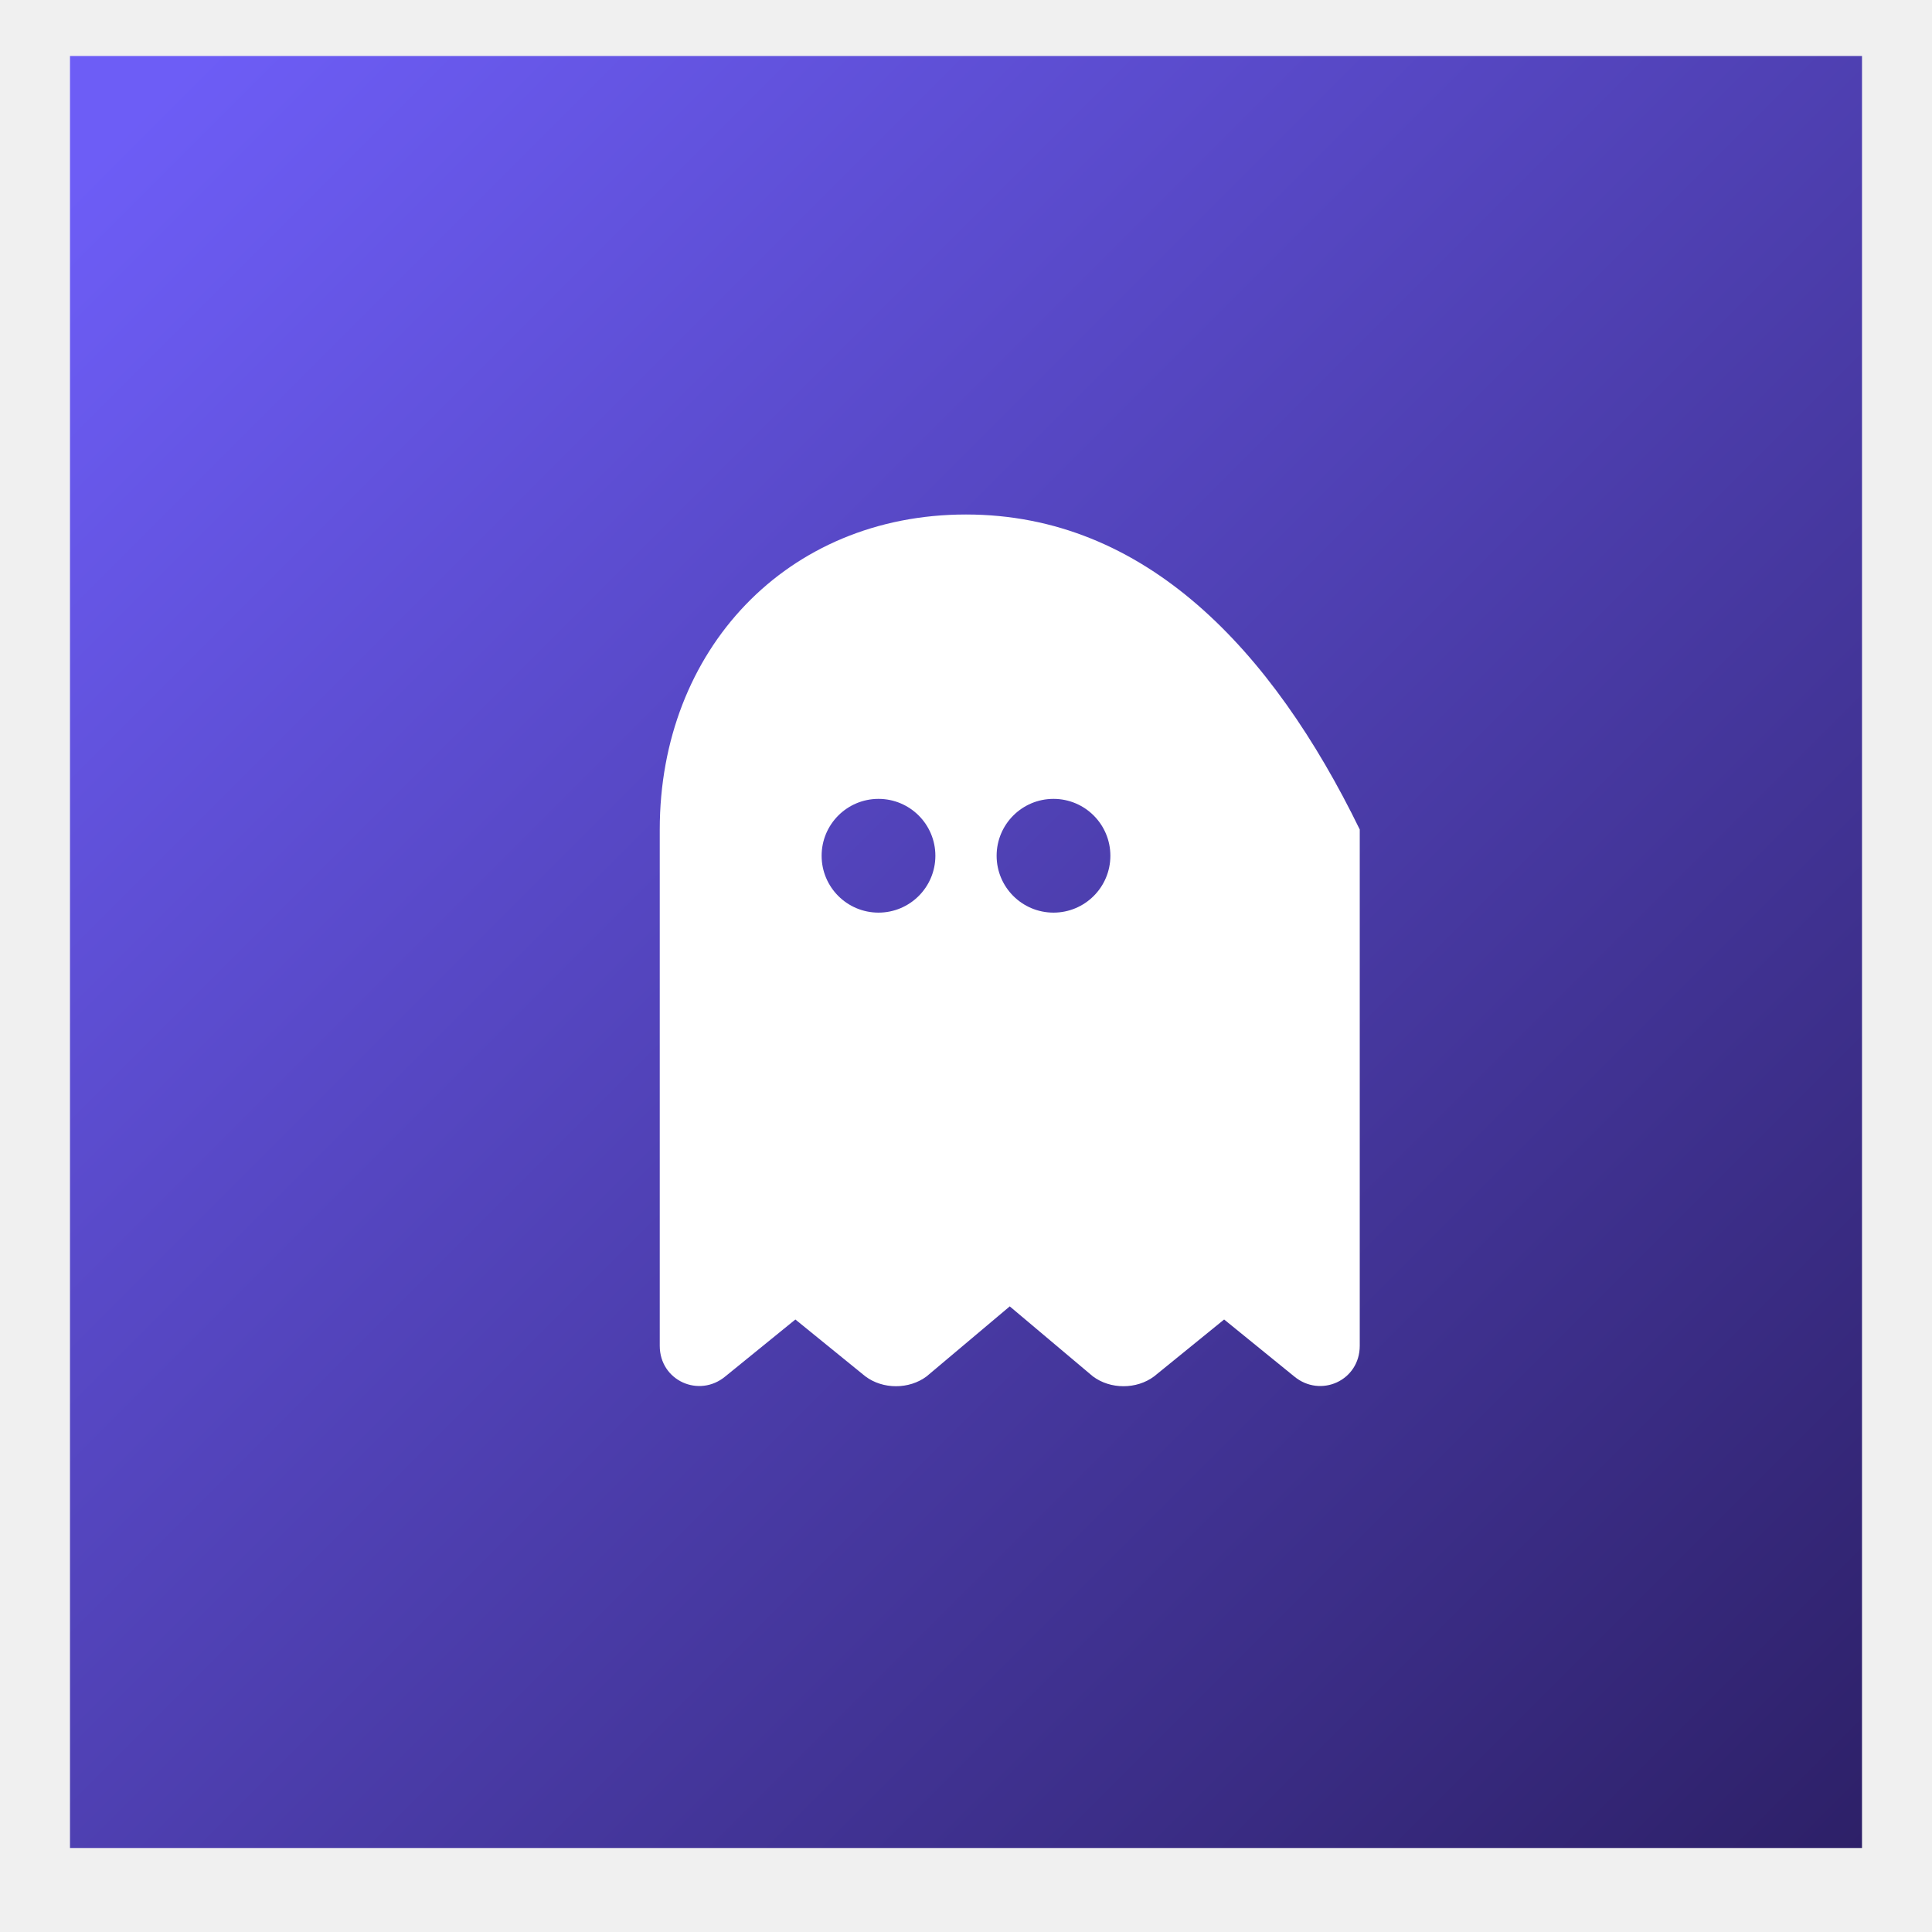
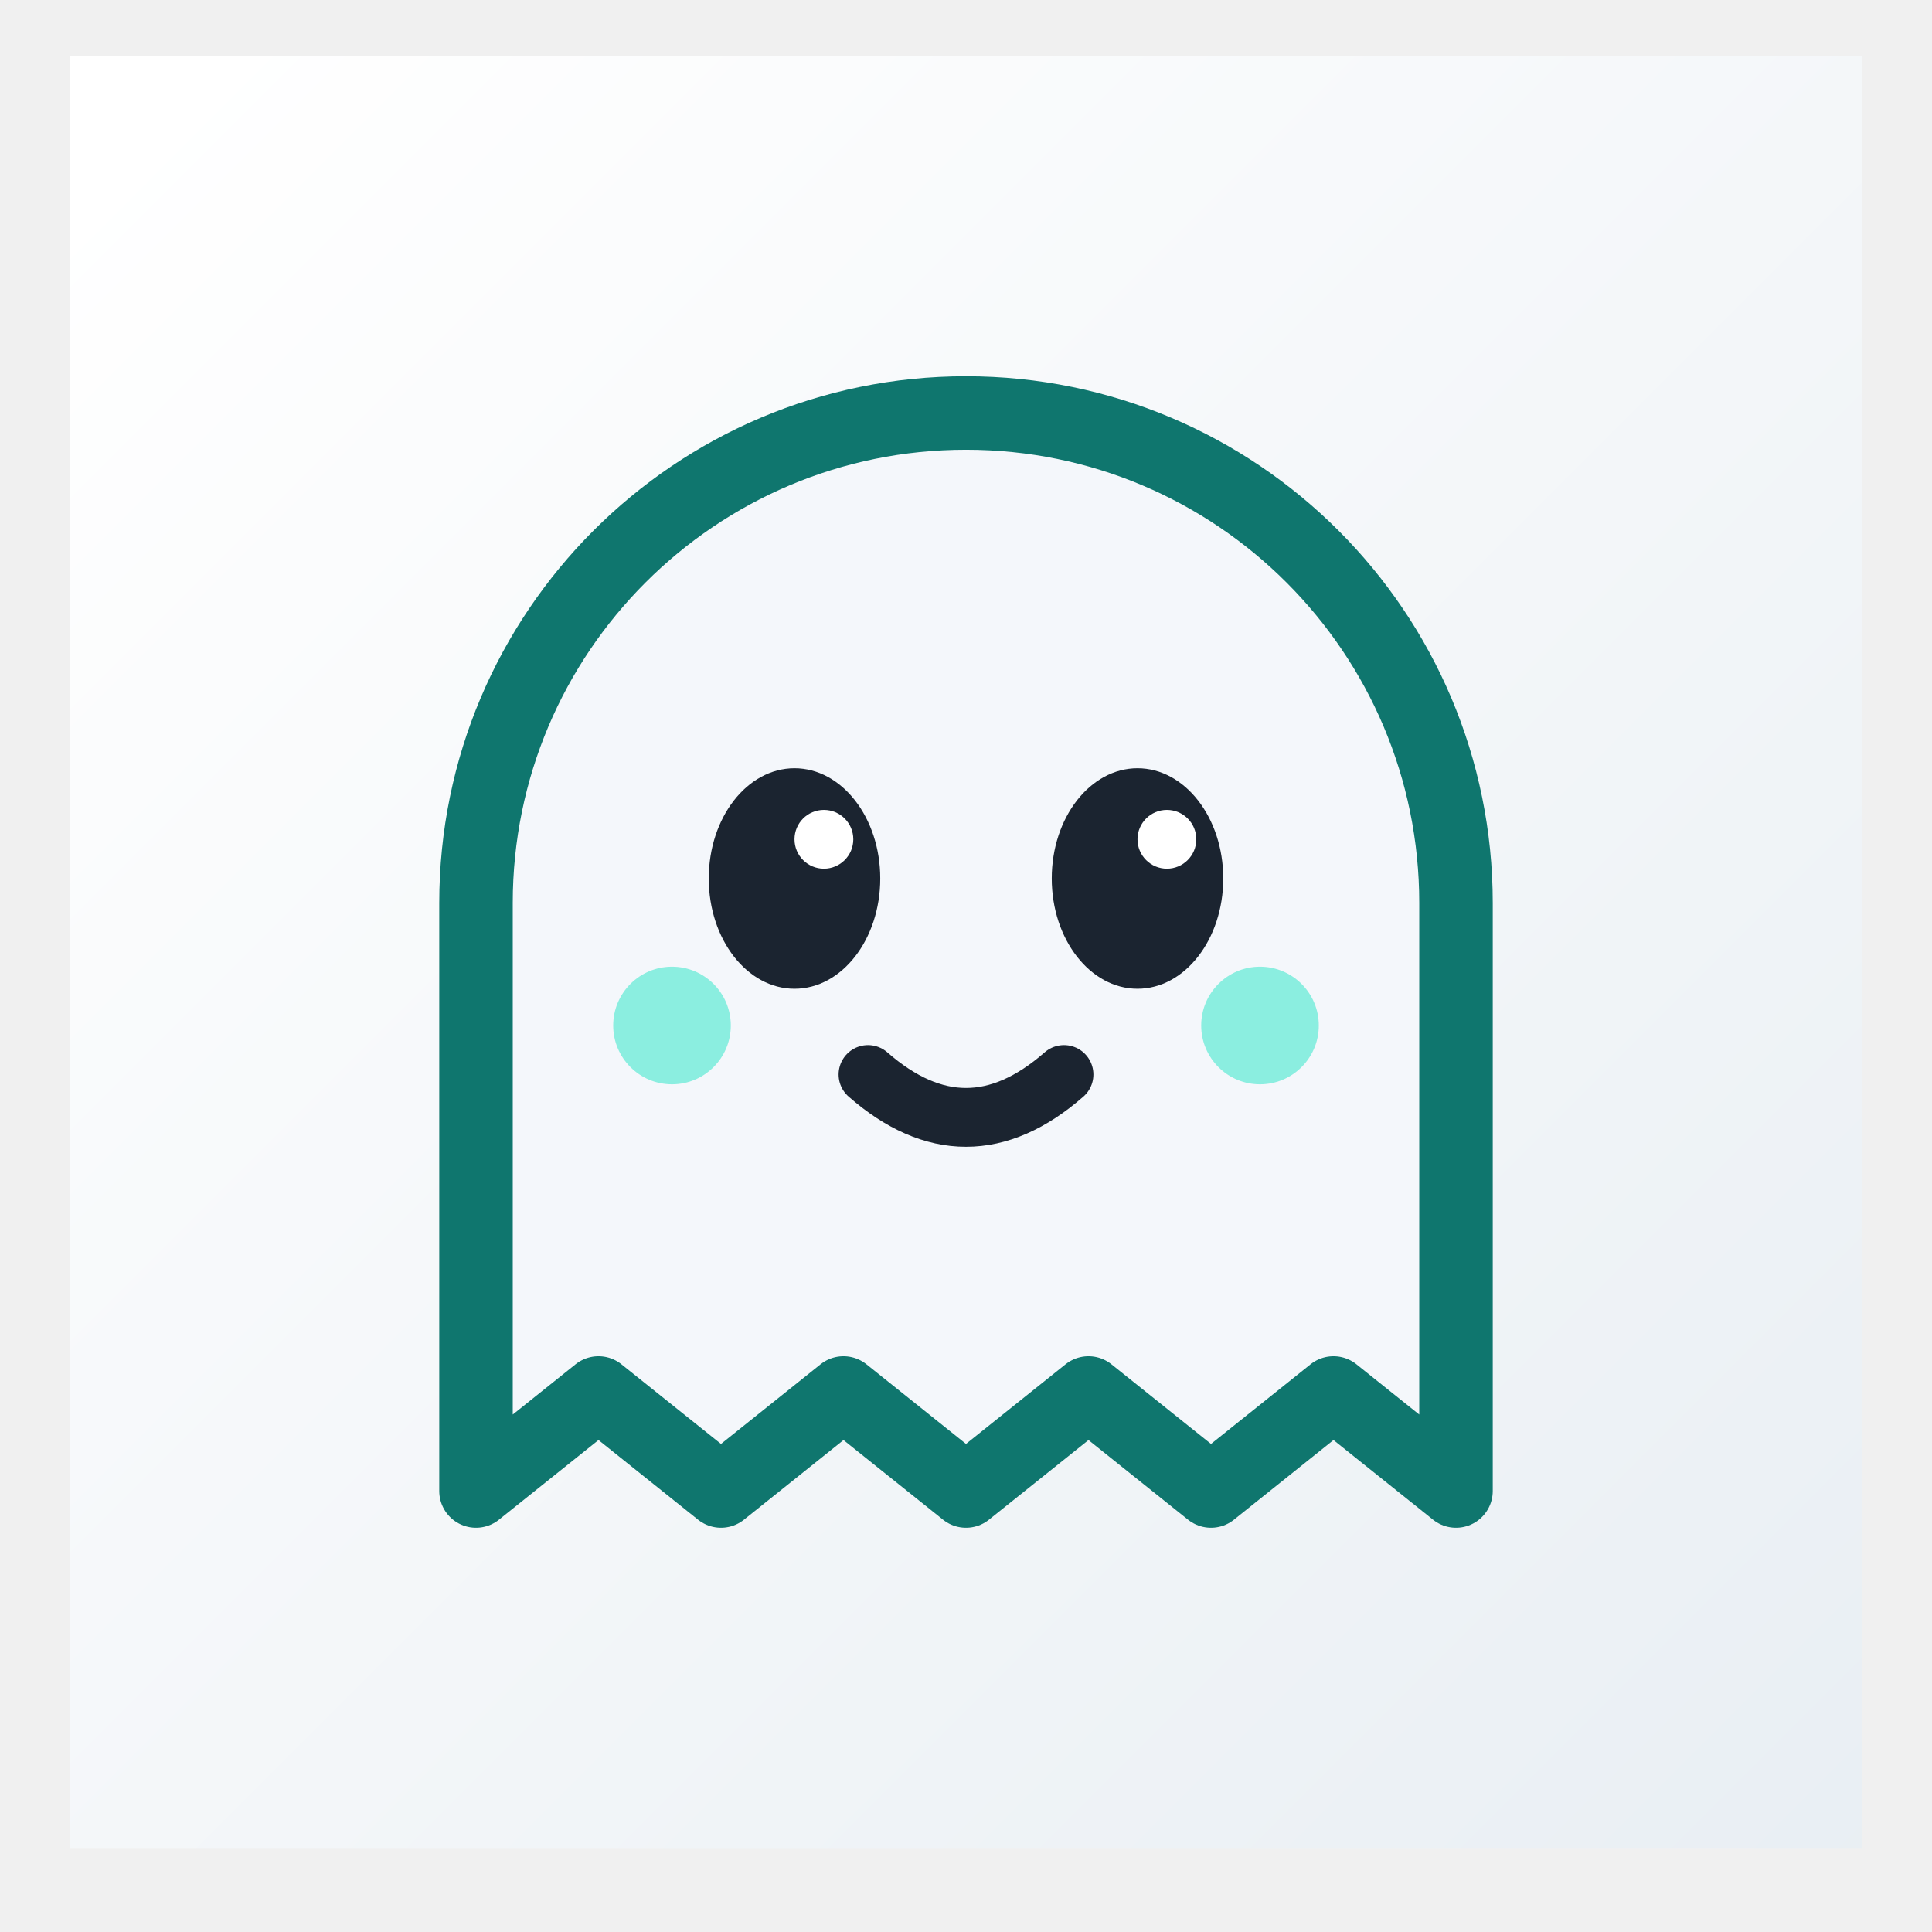
<svg xmlns="http://www.w3.org/2000/svg" width="1104" height="1104" viewBox="0 0 1104 1104" fill="none">
  <defs>
    <linearGradient id="casper-bg" x1="40" y1="32" x2="1064" y2="1056" gradientUnits="userSpaceOnUse">
-       <stop stop-color="#6D5DF6" />
-       <stop offset="1" stop-color="#2B1E63" />
+       <stop stop-color="#FFFFFF" />
+       <stop offset="1" stop-color="#E8EEF3" />
    </linearGradient>
  </defs>
  <rect width="1024" height="1024" transform="translate(40 32)" fill="url(#casper-bg)" />
  <g id="tray-glyph">
-     <g transform="translate(252 244) scale(25)">
-       <path fill-rule="evenodd" clip-rule="evenodd" fill="#FFFFFF" d="M12 2C7.9 2 5 5.1 5 9.2V21c0 .8.9 1.2 1.5.7l1.6-1.3 1.6 1.3c.4.3 1 .3 1.4 0l1.9-1.6 1.9 1.6c.4.3 1 .3 1.4 0l1.6-1.3 1.6 1.3c.6.5 1.5.1 1.5-.7V9.2C19 5.1 16.1 2 12 2zM10 8.5a1.3 1.3 0 1 0 0 2.6 1.3 1.3 0 0 0 0-2.6zM14 8.5a1.3 1.3 0 1 0 0 2.6 1.3 1.3 0 0 0 0-2.6z" />
+     <g transform="translate(104 96) scale(14)">
+       <path d="M12 30a20 20 0 0 1 40 0v24l-5-4-5 4-5-4-5 4-5-4-5 4-5-4-5 4z" fill="#f4f7fb" stroke="#0f766e" stroke-width="3" stroke-linejoin="round" />
+       <ellipse cx="25" cy="29" rx="3.5" ry="4.5" fill="#1b2430" />
+       <ellipse cx="39" cy="29" rx="3.5" ry="4.5" fill="#1b2430" />
+       <circle cx="26.2" cy="27.4" r="1.2" fill="#fff" />
+       <circle cx="40.2" cy="27.4" r="1.2" fill="#fff" />
+       <path d="M28 37q4 3.5 8 0" fill="none" stroke="#1b2430" stroke-width="2.4" stroke-linecap="round" />
+       <circle cx="20" cy="35" r="2.4" fill="#5eead4" opacity=".7" />
+       <circle cx="44" cy="35" r="2.4" fill="#5eead4" opacity=".7" />
    </g>
  </g>
</svg>
